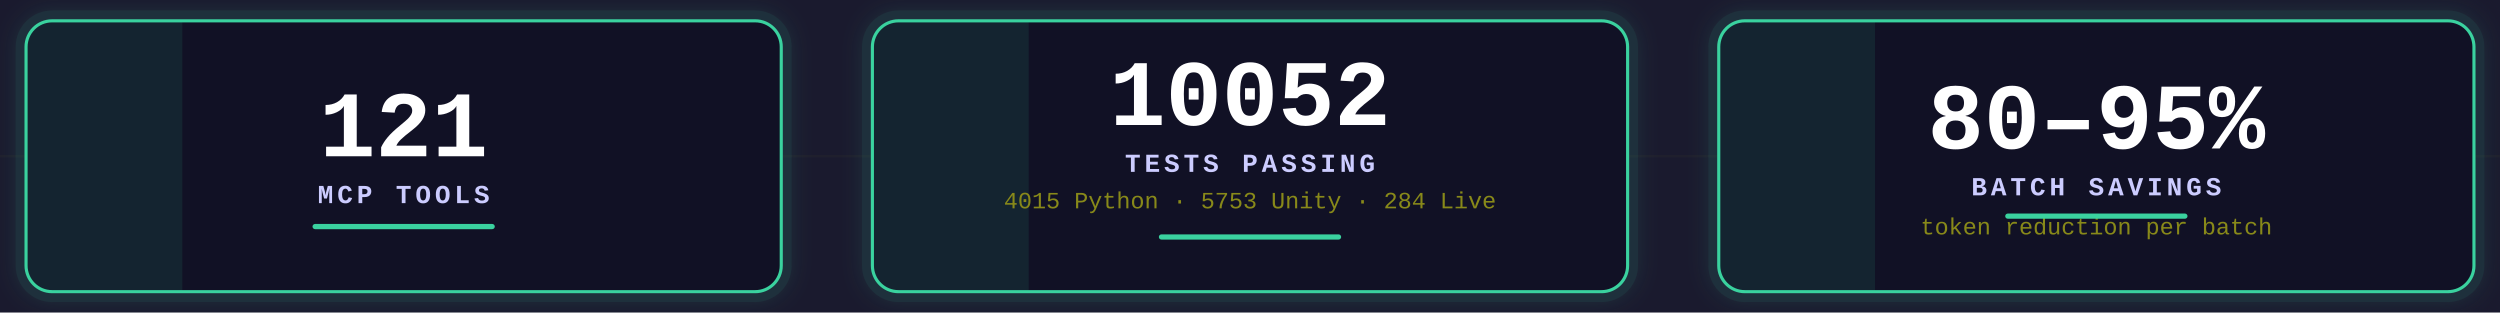
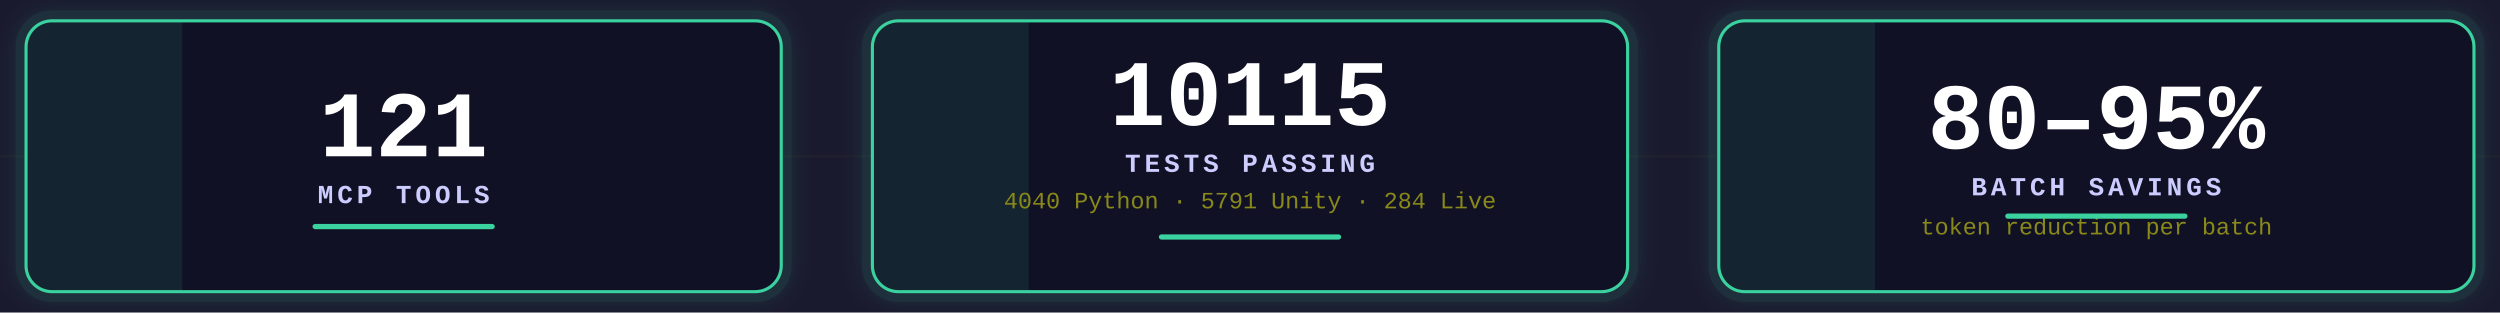
- <svg xmlns="http://www.w3.org/2000/svg" viewBox="0 0 960 120" width="960" height="120" role="img" aria-label="Unity MCP stats: 121 MCP tools, 10052 Tests (4015 Python + 5753 Unity + 284 Live), 80-95% Batch Savings">
+ <svg xmlns="http://www.w3.org/2000/svg" viewBox="0 0 960 120" width="960" height="120" role="img" aria-label="Unity MCP stats: 121 MCP tools, 10115 Tests (4040 Python + 5791 Unity + 284 Live), 80-95% Batch Savings">
  <defs>
    <filter id="sg" x="-25%" y="-30%" width="150%" height="160%">
      <feGaussianBlur stdDeviation="4" result="b" />
      <feMerge>
        <feMergeNode in="b" />
        <feMergeNode in="SourceGraphic" />
      </feMerge>
    </filter>
    <clipPath id="c1">
      <rect x="10" y="8" width="290" height="104" rx="10" />
    </clipPath>
    <clipPath id="c2">
      <rect x="335" y="8" width="290" height="104" rx="10" />
    </clipPath>
    <clipPath id="c3">
      <rect x="660" y="8" width="290" height="104" rx="10" />
    </clipPath>
  </defs>
  <rect width="960" height="120" fill="#1a1a2e" />
  <line x1="0" y1="60" x2="960" y2="60" stroke="#888919" stroke-opacity="0.05" stroke-width="1" />
  <rect x="10" y="8" width="290" height="104" rx="10" fill="none" stroke="#3ad29f" stroke-width="8" opacity="0.12" filter="url(#sg)">
    <animate attributeName="opacity" values="0.25;0.7;0.25" dur="3s" repeatCount="indefinite" begin="0s" />
  </rect>
  <rect x="10" y="8" width="290" height="104" rx="10" fill="#111125" />
  <rect x="10" y="8" width="290" height="104" rx="10" fill="none" stroke="#3ad29f" stroke-width="1.2" />
  <g clip-path="url(#c1)">
    <rect x="10" y="8" width="60" height="104" fill="#3ad29f" fill-opacity="0.10">
      <animateTransform attributeName="transform" type="translate" values="-100,0;400,0" dur="3s" repeatCount="indefinite" begin="0s" />
    </rect>
  </g>
  <text x="155" y="60" text-anchor="middle" font-family="ui-monospace,SFMono-Regular,'SF Mono',Menlo,Consolas,'Liberation Mono',monospace" font-size="36" font-weight="700" fill="#ffffff">121</text>
  <text x="155" y="78" text-anchor="middle" font-family="ui-monospace,SFMono-Regular,'SF Mono',Menlo,Consolas,'Liberation Mono',monospace" font-size="10" font-weight="700" fill="#ccccff" letter-spacing="1.5">MCP TOOLS</text>
  <rect x="120" y="86" width="70" height="2" rx="1" fill="#3ad29f">
    <animate attributeName="opacity" values="0.6;1;0.6" dur="2s" repeatCount="indefinite" begin="0s" />
  </rect>
  <rect x="335" y="8" width="290" height="104" rx="10" fill="none" stroke="#3ad29f" stroke-width="8" opacity="0.12" filter="url(#sg)">
    <animate attributeName="opacity" values="0.25;0.7;0.25" dur="3s" repeatCount="indefinite" begin="0.6s" />
  </rect>
  <rect x="335" y="8" width="290" height="104" rx="10" fill="#111125" />
  <rect x="335" y="8" width="290" height="104" rx="10" fill="none" stroke="#3ad29f" stroke-width="1.2" />
  <g clip-path="url(#c2)">
    <rect x="335" y="8" width="60" height="104" fill="#3ad29f" fill-opacity="0.10">
      <animateTransform attributeName="transform" type="translate" values="-100,0;400,0" dur="3s" repeatCount="indefinite" begin="0.5s" />
    </rect>
  </g>
-   <text x="480" y="48" text-anchor="middle" font-family="ui-monospace,SFMono-Regular,'SF Mono',Menlo,Consolas,'Liberation Mono',monospace" font-size="36" font-weight="700" fill="#ffffff">10052</text>
+   <text x="480" y="48" text-anchor="middle" font-family="ui-monospace,SFMono-Regular,'SF Mono',Menlo,Consolas,'Liberation Mono',monospace" font-size="36" font-weight="700" fill="#ffffff">10115</text>
  <text x="480" y="66" text-anchor="middle" font-family="ui-monospace,SFMono-Regular,'SF Mono',Menlo,Consolas,'Liberation Mono',monospace" font-size="10" font-weight="700" fill="#ccccff" letter-spacing="1.5">TESTS PASSING</text>
-   <text x="480" y="80" text-anchor="middle" font-family="ui-monospace,SFMono-Regular,'SF Mono',Menlo,Consolas,'Liberation Mono',monospace" font-size="9" fill="#888919">4015 Python · 5753 Unity · 284 Live</text>
+   <text x="480" y="80" text-anchor="middle" font-family="ui-monospace,SFMono-Regular,'SF Mono',Menlo,Consolas,'Liberation Mono',monospace" font-size="9" fill="#888919">4040 Python · 5791 Unity · 284 Live</text>
  <rect x="445" y="90" width="70" height="2" rx="1" fill="#3ad29f">
    <animate attributeName="opacity" values="0.6;1;0.6" dur="2s" repeatCount="indefinite" begin="0.4s" />
  </rect>
  <rect x="660" y="8" width="290" height="104" rx="10" fill="none" stroke="#3ad29f" stroke-width="8" opacity="0.12" filter="url(#sg)">
    <animate attributeName="opacity" values="0.25;0.7;0.25" dur="3s" repeatCount="indefinite" begin="1.2s" />
  </rect>
  <rect x="660" y="8" width="290" height="104" rx="10" fill="#111125" />
  <rect x="660" y="8" width="290" height="104" rx="10" fill="none" stroke="#3ad29f" stroke-width="1.2" />
  <g clip-path="url(#c3)">
    <rect x="660" y="8" width="60" height="104" fill="#3ad29f" fill-opacity="0.10">
      <animateTransform attributeName="transform" type="translate" values="-100,0;400,0" dur="3s" repeatCount="indefinite" begin="1.0s" />
    </rect>
  </g>
  <text x="805" y="57" text-anchor="middle" font-family="ui-monospace,SFMono-Regular,'SF Mono',Menlo,Consolas,'Liberation Mono',monospace" font-size="36" font-weight="700" fill="#ffffff">80–95%</text>
  <text x="805" y="75" text-anchor="middle" font-family="ui-monospace,SFMono-Regular,'SF Mono',Menlo,Consolas,'Liberation Mono',monospace" font-size="10" font-weight="700" fill="#ccccff" letter-spacing="1.5">BATCH SAVINGS</text>
  <text x="805" y="90" text-anchor="middle" font-family="ui-monospace,SFMono-Regular,'SF Mono',Menlo,Consolas,'Liberation Mono',monospace" font-size="9" fill="#888919">token reduction per batch</text>
  <rect x="770" y="82" width="70" height="2" rx="1" fill="#3ad29f">
    <animate attributeName="opacity" values="0.6;1;0.6" dur="2s" repeatCount="indefinite" begin="0.8s" />
  </rect>
</svg>
